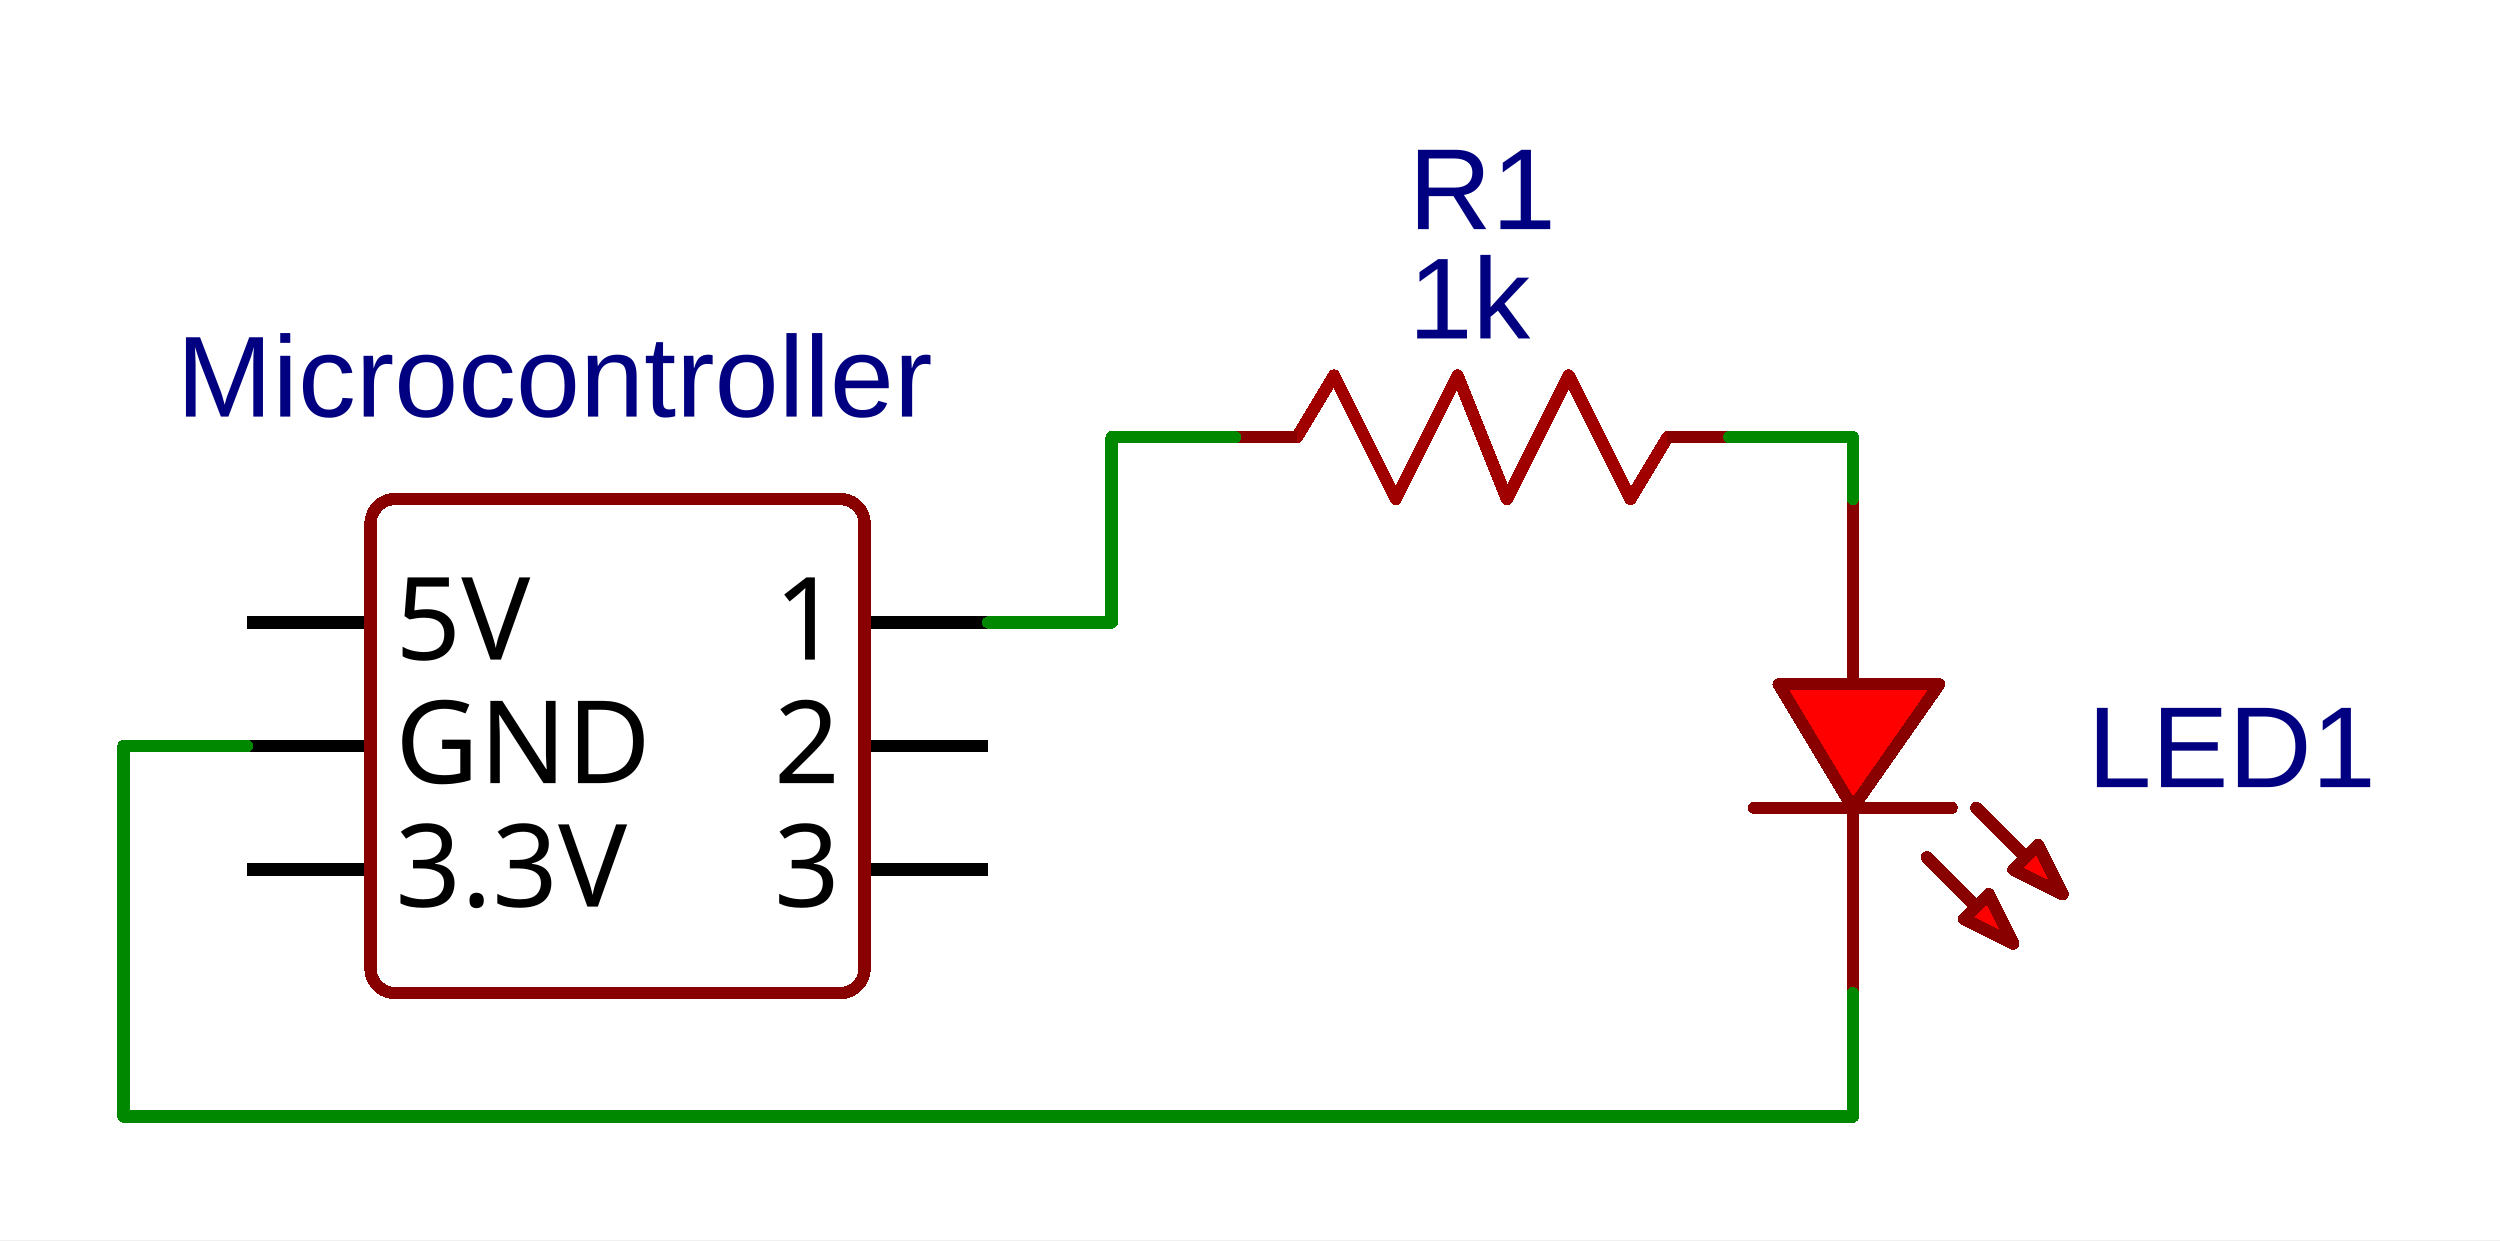
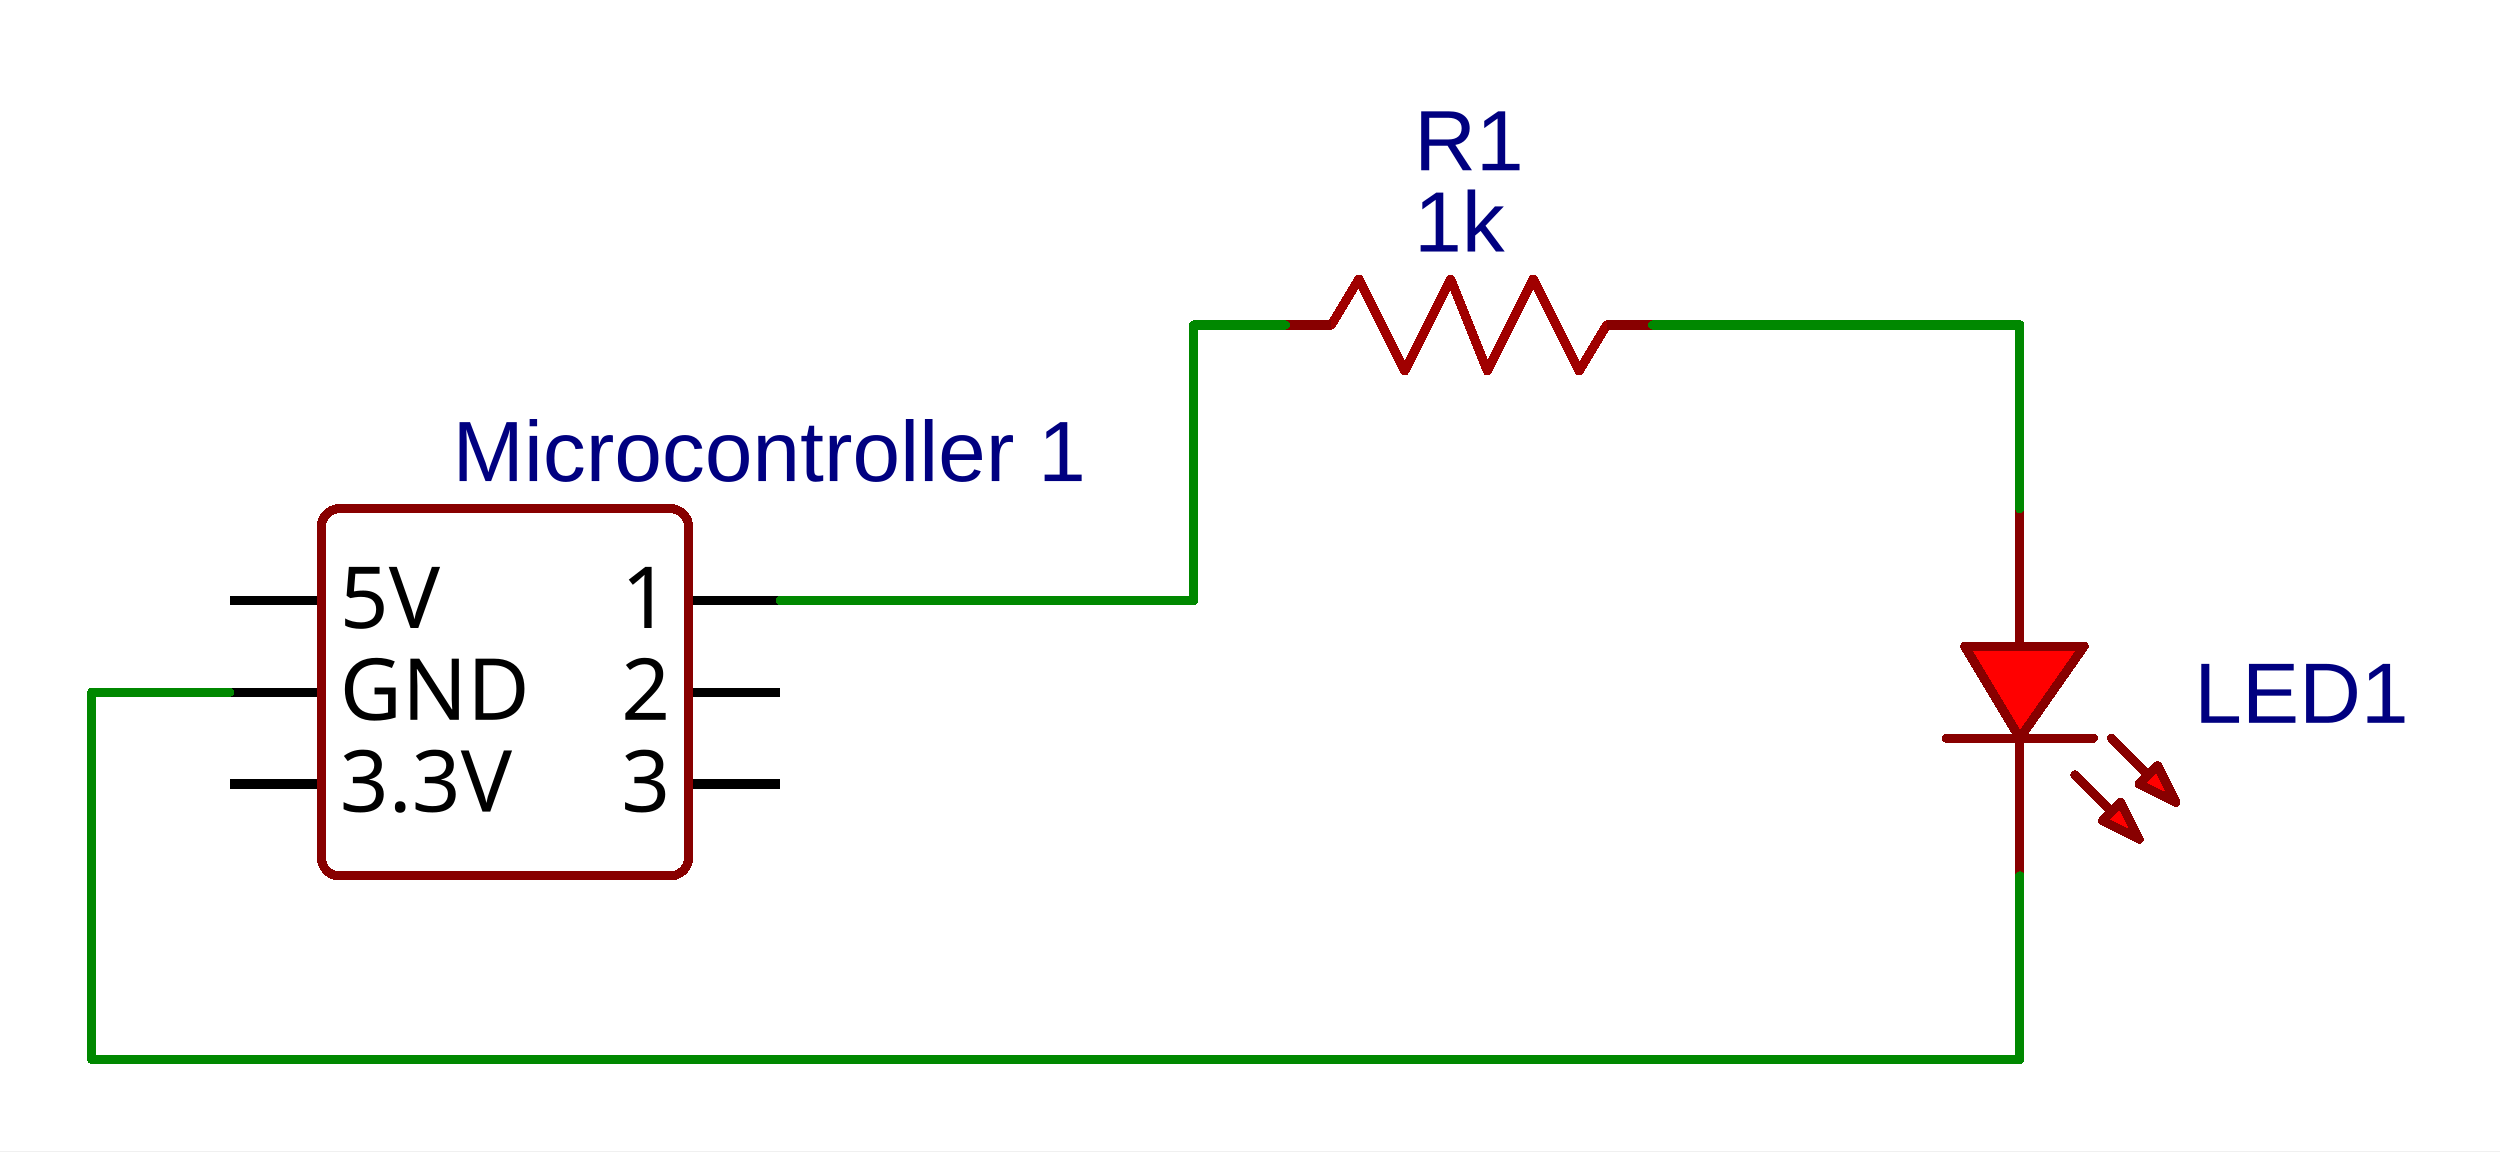
- <svg xmlns="http://www.w3.org/2000/svg" width="202.4" height="100.4" viewBox="-10 -120.4 202.4 100.4">
+ <svg xmlns="http://www.w3.org/2000/svg" width="272.3" height="125.4" viewBox="-15 -100.4 272.3 125.4">
  <style type="text/css">
path, polyline, polygon {stroke-linejoin:round;}
rect, circle, ellipse, polyline, line, polygon, path {shape-rendering:crispEdges;}
</style>
-   <rect x="-10" y="-120.4" width="202.4" height="100.4" fill="#FFFFFF" stroke="none" />
-   <g id="g1" c_spiceCmd="null" c_para="Prefix Start`1`" importFlag="0" c_portOfADImportHack="" c_transformList="">
-     <g c_origin="40,-60" c_para="package`IDC-TH_6P-P2.54_C11214`BOM_Supplier`LCSC`BOM_Manufacturer`BOOMELE`BOM_Manufacturer Part`2X3 2.54mm IDC Box`image`//image.lceda.cn/szlcsc/C11214.jpg`BOM_Supplier Part`C11214`spicePre`P`spiceSymbolName`HDR-IDC-2.54-2X3P`" c_partid="part_lib_ggea4db4c089c1a5dc4" id="ggea4db4c089c1a5dc4" locked="0" c_shapetype="group" c_etype="pinpart" puuid="847fe177175048f3817aae6b5949e649" uuid="25941d0a3007a8365e2032d4278dd8c0" convert_to_pcb="yes" datastrid="" pdatastrid="" utime="1585892801" add_into_bom="yes">
-       <g c_partid="part_annotation" id="gge230" c_shapetype="group">
-         <text c_note="note_name" x="4.29" y="-86.67" fill="#000080" font-family="Arial" font-size="7pt" font-weight="" font-style="" dominant-baseline="" text-anchor="start">Microcontroller</text>
+   <rect x="-15" y="-100.4" width="272.3" height="125.4" fill="#FFFFFF" stroke="none" />
+   <g id="g1" c_spiceCmd="null" c_para="Prefix Start`1" importFlag="" c_portOfADImportHack="" c_transformList="">
+     <g c_origin="40,-25" c_para="package`IDC-TH_6P-P2.54_C11214`BOM_Supplier`LCSC`BOM_Manufacturer`BOOMELE`BOM_Manufacturer Part`2X3 2.54mm IDC Box`image`//image.lceda.cn/szlcsc/C11214.jpg`BOM_Supplier Part`C11214`spicePre`P`spiceSymbolName`HDR-IDC-2.54-2X3P`" c_partid="part_lib_gge65fb43146dc01bc6" id="gge65fb43146dc01bc6" locked="0" c_shapetype="group" c_etype="pinpart" puuid="847fe177175048f3817aae6b5949e649" uuid="25941d0a3007a8365e2032d4278dd8c0" convert_to_pcb="yes" datastrid="" pdatastrid="" utime="1585892801" add_into_bom="yes">
+       <g c_partid="part_annotation" id="gge238" c_shapetype="group">
+         <text c_note="note_name" x="34.29" y="-48" fill="#000080" font-family="Arial" font-size="7pt" font-weight="" font-style="" dominant-baseline="" text-anchor="start">Microcontroller 1</text>
      </g>
-       <g c_partid="part_annotation" id="gge659" display="none" c_shapetype="group">
-         <text c_note="note_pre" x="34.29" y="-92.11" fill="#000080" font-family="Arial" font-size="7pt" font-weight="" font-style="" dominant-baseline="" text-anchor="start">P1</text>
+       <g c_partid="part_annotation" id="gge244" display="none" c_shapetype="group">
+         <text c_note="note_pre" x="34.29" y="-57.11" fill="#000080" font-family="Arial" font-size="7pt" font-weight="" font-style="" dominant-baseline="" text-anchor="start">P3</text>
      </g>
-       <g c_partid="part_pin" c_etype="pinpart" c_show="show" c_elec="0" c_spicepin="1" c_origin="10,-70" id="gge242" locked="0" c_rotation="180">
-         <text x="22" y="-67" font-family="Verdana" font-size="7pt" fill="#000000" text-anchor="start" c_pinname="5V">5V</text>
-         <text x="20" y="-71" font-family="Verdana" font-size="7pt" fill="#000000" text-anchor="end" c_pinnumber="1" display="none">1</text>
-         <circle c_pindot="true" class="pindot" cx="10" cy="-70" r="2" fill="none" stroke="none" />
-         <path d="M 10 -70 h 10" fill="none" stroke="#000000" stroke-width="1" />
-         <circle cx="17" cy="-70" r="3" stroke="#000000" fill="none" stroke-width="1" display="none" />
-         <path d="M 20 -67 L 23 -70 L 20 -73" fill="none" stroke="#000000" stroke-width="1" display="none" />
+       <g c_partid="part_pin" c_etype="pinpart" c_show="show" c_elec="0" c_spicepin="1" c_origin="10,-35" id="gge250" locked="0" c_rotation="180">
+         <text x="22" y="-32" font-family="Verdana" font-size="7pt" fill="#000000" text-anchor="start" c_pinname="5V">5V</text>
+         <text x="20" y="-36" font-family="Verdana" font-size="7pt" fill="#000000" text-anchor="end" c_pinnumber="1" display="none">1</text>
+         <circle c_pindot="true" class="pindot" cx="10" cy="-35" r="2" fill="none" stroke="none" />
+         <path d="M 10 -35 h 10" fill="none" stroke="#000000" stroke-width="1" />
+         <circle cx="17" cy="-35" r="3" stroke="#000000" fill="none" stroke-width="1" display="none" />
+         <path d="M 20 -32 L 23 -35 L 20 -38" fill="none" stroke="#000000" stroke-width="1" display="none" />
      </g>
-       <g c_partid="part_pin" c_etype="pinpart" c_show="show" c_elec="0" c_spicepin="2" c_origin="70,-70" id="gge263" locked="0" c_rotation="0">
-         <text x="58" y="-67" font-family="Verdana" font-size="7pt" fill="#000000" text-anchor="end" c_pinname="1">1</text>
-         <text x="60" y="-71" font-family="Verdana" font-size="7pt" fill="#000000" text-anchor="start" c_pinnumber="2" display="none">2</text>
-         <circle c_pindot="true" class="pindot" cx="70" cy="-70" r="2" fill="none" stroke="none" />
-         <path d="M 70 -70 h -10" fill="none" stroke="#000000" stroke-width="1" />
-         <circle cx="63" cy="-70" r="3" stroke="#000000" fill="none" stroke-width="1" display="none" />
-         <path d="M 60 -73 L 57 -70 L 60 -67" fill="none" stroke="#000000" stroke-width="1" display="none" />
+       <g c_partid="part_pin" c_etype="pinpart" c_show="show" c_elec="0" c_spicepin="2" c_origin="70,-35" id="gge271" locked="0" c_rotation="0">
+         <text x="58" y="-32" font-family="Verdana" font-size="7pt" fill="#000000" text-anchor="end" c_pinname="1">1</text>
+         <text x="60" y="-36" font-family="Verdana" font-size="7pt" fill="#000000" text-anchor="start" c_pinnumber="2" display="none">2</text>
+         <circle c_pindot="true" class="pindot" cx="70" cy="-35" r="2" fill="none" stroke="none" />
+         <path d="M 70 -35 h -10" fill="none" stroke="#000000" stroke-width="1" />
+         <circle cx="63" cy="-35" r="3" stroke="#000000" fill="none" stroke-width="1" display="none" />
+         <path d="M 60 -38 L 57 -35 L 60 -32" fill="none" stroke="#000000" stroke-width="1" display="none" />
      </g>
-       <g c_partid="part_pin" c_etype="pinpart" c_show="show" c_elec="0" c_spicepin="3" c_origin="10,-60" id="gge284" locked="0" c_rotation="180">
-         <text x="22" y="-57" font-family="Verdana" font-size="7pt" fill="#000000" text-anchor="start" c_pinname="GND">GND</text>
-         <text x="20" y="-61" font-family="Verdana" font-size="7pt" fill="#000000" text-anchor="end" c_pinnumber="3" display="none">3</text>
-         <circle c_pindot="true" class="pindot" cx="10" cy="-60" r="2" fill="none" stroke="none" />
-         <path d="M 10 -60 h 10" fill="none" stroke="#000000" stroke-width="1" />
-         <circle cx="17" cy="-60" r="3" stroke="#000000" fill="none" stroke-width="1" display="none" />
-         <path d="M 20 -57 L 23 -60 L 20 -63" fill="none" stroke="#000000" stroke-width="1" display="none" />
+       <g c_partid="part_pin" c_etype="pinpart" c_show="show" c_elec="0" c_spicepin="3" c_origin="10,-25" id="gge292" locked="0" c_rotation="180">
+         <text x="22" y="-22" font-family="Verdana" font-size="7pt" fill="#000000" text-anchor="start" c_pinname="GND">GND</text>
+         <text x="20" y="-26" font-family="Verdana" font-size="7pt" fill="#000000" text-anchor="end" c_pinnumber="3" display="none">3</text>
+         <circle c_pindot="true" class="pindot" cx="10" cy="-25" r="2" fill="none" stroke="none" />
+         <path d="M 10 -25 h 10" fill="none" stroke="#000000" stroke-width="1" />
+         <circle cx="17" cy="-25" r="3" stroke="#000000" fill="none" stroke-width="1" display="none" />
+         <path d="M 20 -22 L 23 -25 L 20 -28" fill="none" stroke="#000000" stroke-width="1" display="none" />
      </g>
-       <g c_partid="part_pin" c_etype="pinpart" c_show="show" c_elec="0" c_spicepin="4" c_origin="70,-60" id="gge305" locked="0" c_rotation="0">
-         <text x="58" y="-57" font-family="Verdana" font-size="7pt" fill="#000000" text-anchor="end" c_pinname="2">2</text>
-         <text x="60" y="-61" font-family="Verdana" font-size="7pt" fill="#000000" text-anchor="start" c_pinnumber="4" display="none">4</text>
-         <circle c_pindot="true" class="pindot" cx="70" cy="-60" r="2" fill="none" stroke="none" />
-         <path d="M 70 -60 h -10" fill="none" stroke="#000000" stroke-width="1" />
-         <circle cx="63" cy="-60" r="3" stroke="#000000" fill="none" stroke-width="1" display="none" />
-         <path d="M 60 -63 L 57 -60 L 60 -57" fill="none" stroke="#000000" stroke-width="1" display="none" />
+       <g c_partid="part_pin" c_etype="pinpart" c_show="show" c_elec="0" c_spicepin="4" c_origin="70,-25" id="gge313" locked="0" c_rotation="0">
+         <text x="58" y="-22" font-family="Verdana" font-size="7pt" fill="#000000" text-anchor="end" c_pinname="2">2</text>
+         <text x="60" y="-26" font-family="Verdana" font-size="7pt" fill="#000000" text-anchor="start" c_pinnumber="4" display="none">4</text>
+         <circle c_pindot="true" class="pindot" cx="70" cy="-25" r="2" fill="none" stroke="none" />
+         <path d="M 70 -25 h -10" fill="none" stroke="#000000" stroke-width="1" />
+         <circle cx="63" cy="-25" r="3" stroke="#000000" fill="none" stroke-width="1" display="none" />
+         <path d="M 60 -28 L 57 -25 L 60 -22" fill="none" stroke="#000000" stroke-width="1" display="none" />
      </g>
-       <g c_partid="part_pin" c_etype="pinpart" c_show="show" c_elec="0" c_spicepin="5" c_origin="10,-50" id="gge326" locked="0" c_rotation="180">
-         <text x="22" y="-47" font-family="Verdana" font-size="7pt" fill="#000000" text-anchor="start" c_pinname="3.3V">3.3V</text>
-         <text x="20" y="-51" font-family="Verdana" font-size="7pt" fill="#000000" text-anchor="end" c_pinnumber="5" display="none">5</text>
-         <circle c_pindot="true" class="pindot" cx="10" cy="-50" r="2" fill="none" stroke="none" />
-         <path d="M 10 -50 h 10" fill="none" stroke="#000000" stroke-width="1" />
-         <circle cx="17" cy="-50" r="3" stroke="#000000" fill="none" stroke-width="1" display="none" />
-         <path d="M 20 -47 L 23 -50 L 20 -53" fill="none" stroke="#000000" stroke-width="1" display="none" />
+       <g c_partid="part_pin" c_etype="pinpart" c_show="show" c_elec="0" c_spicepin="5" c_origin="10,-15" id="gge334" locked="0" c_rotation="180">
+         <text x="22" y="-12" font-family="Verdana" font-size="7pt" fill="#000000" text-anchor="start" c_pinname="3.3V">3.3V</text>
+         <text x="20" y="-16" font-family="Verdana" font-size="7pt" fill="#000000" text-anchor="end" c_pinnumber="5" display="none">5</text>
+         <circle c_pindot="true" class="pindot" cx="10" cy="-15" r="2" fill="none" stroke="none" />
+         <path d="M 10 -15 h 10" fill="none" stroke="#000000" stroke-width="1" />
+         <circle cx="17" cy="-15" r="3" stroke="#000000" fill="none" stroke-width="1" display="none" />
+         <path d="M 20 -12 L 23 -15 L 20 -18" fill="none" stroke="#000000" stroke-width="1" display="none" />
      </g>
-       <g c_partid="part_pin" c_etype="pinpart" c_show="show" c_elec="0" c_spicepin="6" c_origin="70,-50" id="gge347" locked="0" c_rotation="0">
-         <text x="58" y="-47" font-family="Verdana" font-size="7pt" fill="#000000" text-anchor="end" c_pinname="3">3</text>
-         <text x="60" y="-51" font-family="Verdana" font-size="7pt" fill="#000000" text-anchor="start" c_pinnumber="6" display="none">6</text>
-         <circle c_pindot="true" class="pindot" cx="70" cy="-50" r="2" fill="none" stroke="none" />
-         <path d="M 70 -50 h -10" fill="none" stroke="#000000" stroke-width="1" />
-         <circle cx="63" cy="-50" r="3" stroke="#000000" fill="none" stroke-width="1" display="none" />
-         <path d="M 60 -53 L 57 -50 L 60 -47" fill="none" stroke="#000000" stroke-width="1" display="none" />
+       <g c_partid="part_pin" c_etype="pinpart" c_show="show" c_elec="0" c_spicepin="6" c_origin="70,-15" id="gge355" locked="0" c_rotation="0">
+         <text x="58" y="-12" font-family="Verdana" font-size="7pt" fill="#000000" text-anchor="end" c_pinname="3">3</text>
+         <text x="60" y="-16" font-family="Verdana" font-size="7pt" fill="#000000" text-anchor="start" c_pinnumber="6" display="none">6</text>
+         <circle c_pindot="true" class="pindot" cx="70" cy="-15" r="2" fill="none" stroke="none" />
+         <path d="M 70 -15 h -10" fill="none" stroke="#000000" stroke-width="1" />
+         <circle cx="63" cy="-15" r="3" stroke="#000000" fill="none" stroke-width="1" display="none" />
+         <path d="M 60 -18 L 57 -15 L 60 -12" fill="none" stroke="#000000" stroke-width="1" display="none" />
      </g>
-       <rect id="gge368" locked="0" c_etype="" x="20" y="-80" rx="2" ry="2" width="40" height="40" stroke="#880000" stroke-width="1" fill="none" />
+       <rect id="gge376" locked="0" c_etype="" x="20" y="-45" rx="2" ry="2" width="40" height="40" stroke="#880000" stroke-width="1" fill="none" />
    </g>
-     <g c_origin="140,-60" c_para="package`LED0603_RED`BOM_Manufacturer`EVERLIGHT(台湾亿光)`BOM_Manufacturer Part`19-217/R6C-AL1M2VY/3T`BOM_Supplier Part`C72044`BOM_Supplier`LCSC`link``Contributor`LCEDA_01`spicePre`L`spiceSymbolName`LED-0603_R`" c_partid="part_lib_gge4dea4fc42ccf829e" id="gge4dea4fc42ccf829e" locked="0" c_shapetype="group" c_etype="pinpart" puuid="1efb3a885b5b4aecb6d41221a8f4d86b" uuid="5cbe824183374fac8e4c1ae848199ce3" convert_to_pcb="yes" datastrid="" pdatastrid="" utime="1586866965" add_into_bom="yes" c_rotation="270">
-       <g c_partid="part_annotation" id="gge1047" display="none" c_shapetype="group">
-         <text c_note="note_name" x="159" y="-47.81" fill="#000080" font-family="Arial" font-size="7pt" font-weight="" font-style="" dominant-baseline="" text-anchor="start">LED-0603_R</text>
+     <g c_origin="205,-25" c_para="package`LED0603_RED`BOM_Manufacturer`EVERLIGHT(台湾亿光)`BOM_Manufacturer Part`19-217/R6C-AL1M2VY/3T`BOM_Supplier Part`C72044`BOM_Supplier`LCSC`link``Contributor`LCEDA_01`spicePre`L`spiceSymbolName`LED-0603_R`" c_partid="part_lib_gge21cf18a723761b23" id="gge21cf18a723761b23" locked="0" c_shapetype="group" c_etype="pinpart" puuid="1efb3a885b5b4aecb6d41221a8f4d86b" uuid="5cbe824183374fac8e4c1ae848199ce3" convert_to_pcb="yes" datastrid="" pdatastrid="" utime="1586866965" add_into_bom="yes" c_rotation="270">
+       <g c_partid="part_annotation" id="gge793" display="none" c_shapetype="group">
+         <text c_note="note_name" x="224" y="-12.81" fill="#000080" font-family="Arial" font-size="7pt" font-weight="" font-style="" dominant-baseline="" text-anchor="start">LED-0603_R</text>
      </g>
-       <g c_partid="part_annotation" id="gge903" c_shapetype="group">
-         <text c_note="note_pre" x="159" y="-56.67" fill="#000080" font-family="Arial" font-size="7pt" font-weight="" font-style="" dominant-baseline="" text-anchor="start">LED1</text>
+       <g c_partid="part_annotation" id="gge649" c_shapetype="group">
+         <text c_note="note_pre" x="224" y="-21.67" fill="#000080" font-family="Arial" font-size="7pt" font-weight="" font-style="" dominant-baseline="" text-anchor="start">LED1</text>
      </g>
-       <path d="M 134 -65 L 140 -55 L 147 -65 Z " id="gge909" locked="0" c_etype="" stroke="#880000" stroke-width="1" fill="#FF0000" />
-       <polyline points="148 -55 132 -55" stroke="#880000" id="gge912" locked="0" stroke-width="1" fill="#FF0000" stroke-linecap="round" />
-       <polyline points="150 -55 154 -51" stroke="#880000" id="gge915" locked="0" stroke-width="1" fill="#880000" stroke-linecap="round" />
-       <polyline points="146 -51 150 -47" stroke="#880000" id="gge918" locked="0" stroke-width="1" fill="#880000" stroke-linecap="round" />
-       <path d="M 157 -48 L 155 -52 L 153 -50 Z " id="gge921" locked="0" c_etype="" stroke="#880000" stroke-width="1" fill="#FF0000" />
-       <path d="M 153 -44 L 151 -48 L 149 -46 Z " id="gge924" locked="0" c_etype="" stroke="#880000" stroke-width="1" fill="#FF0000" />
-       <g c_partid="part_pin" c_etype="pinpart" c_show="show" c_elec="0" c_spicepin="1" c_origin="140,-80" id="gge927" locked="0" c_rotation="90">
-         <text x="143" y="-63" font-family="Verdana" font-size="7pt" fill="#0000FF" text-anchor="end" c_pinname="1" display="none" transform="rotate(270,143,-63)">1</text>
-         <text x="139" y="-67" font-family="Verdana" font-size="7pt" fill="#0000FF" text-anchor="start" c_pinnumber="1" display="none" transform="rotate(270,139,-67)">1</text>
-         <circle c_pindot="true" class="pindot" cx="140" cy="-80" r="2" fill="none" stroke="none" />
-         <path d="M 140 -80 v 15" fill="none" stroke="#880000" stroke-width="1" />
-         <circle cx="140" cy="-68" r="3" stroke="#880000" fill="none" stroke-width="1" display="none" />
-         <path d="M 137 -65 L 140 -62 L 143 -65" fill="none" stroke="#880000" stroke-width="1" display="none" />
+       <path d="M 199 -30 L 205 -20 L 212 -30 Z" id="gge655" locked="0" c_etype="" stroke="#880000" stroke-width="1" fill="#FF0000" />
+       <polyline points="213 -20 197 -20" stroke="#880000" id="gge658" locked="0" stroke-width="1" fill="#FF0000" stroke-linecap="round" />
+       <polyline points="215 -20 219 -16" stroke="#880000" id="gge661" locked="0" stroke-width="1" fill="#880000" stroke-linecap="round" />
+       <polyline points="211 -16 215 -12" stroke="#880000" id="gge664" locked="0" stroke-width="1" fill="#880000" stroke-linecap="round" />
+       <path d="M 222 -13 L 220 -17 L 218 -15 Z" id="gge667" locked="0" c_etype="" stroke="#880000" stroke-width="1" fill="#FF0000" />
+       <path d="M 218 -9 L 216 -13 L 214 -11 Z" id="gge670" locked="0" c_etype="" stroke="#880000" stroke-width="1" fill="#FF0000" />
+       <g c_partid="part_pin" c_etype="pinpart" c_show="show" c_elec="0" c_spicepin="1" c_origin="205,-45" id="gge673" locked="0" c_rotation="90">
+         <text x="208" y="-28" font-family="Verdana" font-size="7pt" fill="#0000FF" text-anchor="end" c_pinname="1" display="none" transform="rotate(270,208,-28)">1</text>
+         <text x="204" y="-32" font-family="Verdana" font-size="7pt" fill="#0000FF" text-anchor="start" c_pinnumber="1" display="none" transform="rotate(270,204,-32)">1</text>
+         <circle c_pindot="true" class="pindot" cx="205" cy="-45" r="2" fill="none" stroke="none" />
+         <path d="M 205 -45 v 15" fill="none" stroke="#880000" stroke-width="1" />
+         <circle cx="205" cy="-33" r="3" stroke="#880000" fill="none" stroke-width="1" display="none" />
+         <path d="M 202 -30 L 205 -27 L 208 -30" fill="none" stroke="#880000" stroke-width="1" display="none" />
      </g>
-       <g c_partid="part_pin" c_etype="pinpart" c_show="show" c_elec="0" c_spicepin="2" c_origin="140,-40" id="gge948" locked="0" c_rotation="270">
-         <text x="143" y="-57" font-family="Verdana" font-size="7pt" fill="#0000FF" text-anchor="start" c_pinname="2" display="none" transform="rotate(270,143,-57)">2</text>
-         <text x="139" y="-53" font-family="Verdana" font-size="7pt" fill="#0000FF" text-anchor="end" c_pinnumber="2" display="none" transform="rotate(270,139,-53)">2</text>
-         <circle c_pindot="true" class="pindot" cx="140" cy="-40" r="2" fill="none" stroke="none" />
-         <path d="M 140 -40 v -15" fill="none" stroke="#880000" stroke-width="1" />
-         <circle cx="140" cy="-52" r="3" stroke="#880000" fill="none" stroke-width="1" display="none" />
-         <path d="M 143 -55 L 140 -58 L 137 -55" fill="none" stroke="#880000" stroke-width="1" display="none" />
+       <g c_partid="part_pin" c_etype="pinpart" c_show="show" c_elec="0" c_spicepin="2" c_origin="205,-5" id="gge694" locked="0" c_rotation="270">
+         <text x="208" y="-22" font-family="Verdana" font-size="7pt" fill="#0000FF" text-anchor="start" c_pinname="2" display="none" transform="rotate(270,208,-22)">2</text>
+         <text x="204" y="-18" font-family="Verdana" font-size="7pt" fill="#0000FF" text-anchor="end" c_pinnumber="2" display="none" transform="rotate(270,204,-18)">2</text>
+         <circle c_pindot="true" class="pindot" cx="205" cy="-5" r="2" fill="none" stroke="none" />
+         <path d="M 205 -5 v -15" fill="none" stroke="#880000" stroke-width="1" />
+         <circle cx="205" cy="-17" r="3" stroke="#880000" fill="none" stroke-width="1" display="none" />
+         <path d="M 208 -20 L 205 -23 L 202 -20" fill="none" stroke="#880000" stroke-width="1" display="none" />
      </g>
    </g>
-     <polyline c_etype="wire" c_shapetype="line" points="140 -40 140 -30 0 -30 0 -60 10 -60" stroke="#008800" id="gge1053" locked="0" stroke-width="1" fill="none" stroke-linecap="round" />
-     <g c_origin="110,-85" c_para="package`R0603`nameAlias`Value(Ω)`BOM_Supplier Part``BOM_Supplier``Contributor`LCEDA_Lib`spicePre`R`spiceSymbolName`R_0603_US`BOM_Manufacturer Part``" c_partid="part_lib_gge85d2b89206bf1c99" id="gge85d2b89206bf1c99" locked="0" c_shapetype="group" c_etype="pinpart" puuid="398691f1f785460098bbe5ee6590333c" uuid="b0248eb51e084227889f2cb84eab79c4" convert_to_pcb="yes" datastrid="" pdatastrid="" utime="1586861892" add_into_bom="yes">
-       <g c_partid="part_annotation" id="gge1056" c_shapetype="group">
-         <text c_note="note_name" x="104.03" y="-93" fill="#000080" font-family="Arial" font-size="7pt" font-weight="" font-style="" dominant-baseline="" text-anchor="start">1k</text>
+     <g c_origin="145,-65" c_para="package`R0603`nameAlias`Value(Ω)`BOM_Supplier Part``BOM_Supplier``Contributor`LCEDA_Lib`spicePre`R`spiceSymbolName`R_0603_US`BOM_Manufacturer Part``" c_partid="part_lib_ggea5855374c11450a2" id="ggea5855374c11450a2" locked="0" c_shapetype="group" c_etype="pinpart" puuid="398691f1f785460098bbe5ee6590333c" uuid="b0248eb51e084227889f2cb84eab79c4" convert_to_pcb="yes" datastrid="" pdatastrid="" utime="1586861892" add_into_bom="yes">
+       <g c_partid="part_annotation" id="gge796" c_shapetype="group">
+         <text c_note="note_name" x="139.03" y="-73" fill="#000080" font-family="Arial" font-size="7pt" font-weight="" font-style="" dominant-baseline="" text-anchor="start">1k</text>
      </g>
-       <g c_partid="part_annotation" id="gge1062" c_shapetype="group">
-         <text c_note="note_pre" x="104.03" y="-101.85" fill="#000080" font-family="Arial" font-size="7pt" font-weight="" font-style="" dominant-baseline="" text-anchor="start">R1</text>
+       <g c_partid="part_annotation" id="gge802" c_shapetype="group">
+         <text c_note="note_pre" x="139.03" y="-81.85" fill="#000080" font-family="Arial" font-size="7pt" font-weight="" font-style="" dominant-baseline="" text-anchor="start">R1</text>
      </g>
-       <polyline points="125 -85 122 -80" stroke="#A00000" id="gge1068" locked="0" stroke-width="1" fill="none" stroke-linecap="round" />
-       <polyline points="117 -90 112 -80" stroke="#A00000" id="gge1071" locked="0" stroke-width="1" fill="none" stroke-linecap="round" />
-       <polyline points="122 -80 117 -90" stroke="#A00000" id="gge1074" locked="0" stroke-width="1" fill="none" stroke-linecap="round" />
-       <g c_partid="part_pin" c_etype="pinpart" c_show="show" c_elec="0" c_spicepin="2" c_origin="130,-85" id="gge1077" locked="0" c_rotation="0">
-         <text x="121" y="-85" font-family="Verdana" font-size="7pt" fill="#800" text-anchor="end" c_pinname="2" display="none">2</text>
-         <text x="129" y="-89" font-family="Verdana" font-size="7pt" fill="#800" text-anchor="start" c_pinnumber="2" display="none">2</text>
-         <circle c_pindot="true" class="pindot" cx="130" cy="-85" r="2" fill="none" stroke="none" />
-         <path d="M 130 -85 h -5" fill="none" stroke="#800" stroke-width="1" />
-         <circle cx="128" cy="-85" r="3" stroke="#800" fill="none" stroke-width="1" display="none" />
-         <path d="M 125 -88 L 122 -85 L 125 -82" fill="none" stroke="#800" stroke-width="1" display="none" />
+       <polyline points="160 -65 157 -60" stroke="#A00000" id="gge808" locked="0" stroke-width="1" fill="none" stroke-linecap="round" />
+       <polyline points="152 -70 147 -60" stroke="#A00000" id="gge811" locked="0" stroke-width="1" fill="none" stroke-linecap="round" />
+       <polyline points="157 -60 152 -70" stroke="#A00000" id="gge814" locked="0" stroke-width="1" fill="none" stroke-linecap="round" />
+       <g c_partid="part_pin" c_etype="pinpart" c_show="show" c_elec="0" c_spicepin="2" c_origin="165,-65" id="gge817" locked="0" c_rotation="0">
+         <text x="156" y="-65" font-family="Verdana" font-size="7pt" fill="#800" text-anchor="end" c_pinname="2" display="none">2</text>
+         <text x="164" y="-69" font-family="Verdana" font-size="7pt" fill="#800" text-anchor="start" c_pinnumber="2" display="none">2</text>
+         <circle c_pindot="true" class="pindot" cx="165" cy="-65" r="2" fill="none" stroke="none" />
+         <path d="M 165 -65 h -5" fill="none" stroke="#800" stroke-width="1" />
+         <circle cx="163" cy="-65" r="3" stroke="#800" fill="none" stroke-width="1" display="none" />
+         <path d="M 160 -68 L 157 -65 L 160 -62" fill="none" stroke="#800" stroke-width="1" display="none" />
      </g>
-       <polyline points="103 -80 98 -90" stroke="#A00000" id="gge1098" locked="0" stroke-width="1" fill="none" stroke-linecap="round" />
-       <polyline points="112 -80 108 -90" stroke="#A00000" id="gge1101" locked="0" stroke-width="1" fill="none" stroke-linecap="round" />
-       <polyline points="108 -90 103 -80" stroke="#A00000" id="gge1104" locked="0" stroke-width="1" fill="none" stroke-linecap="round" />
-       <polyline points="98 -90 95 -85" stroke="#A00000" id="gge1107" locked="0" stroke-width="1" fill="none" stroke-linecap="round" />
-       <g c_partid="part_pin" c_etype="pinpart" c_show="show" c_elec="0" c_spicepin="1" c_origin="90,-85" id="gge1110" locked="0" c_rotation="180">
-         <text x="99" y="-85" font-family="Verdana" font-size="7pt" fill="#800" text-anchor="start" c_pinname="1" display="none">1</text>
-         <text x="91" y="-89" font-family="Verdana" font-size="7pt" fill="#800" text-anchor="end" c_pinnumber="1" display="none">1</text>
-         <circle c_pindot="true" class="pindot" cx="90" cy="-85" r="2" fill="none" stroke="none" />
-         <path d="M 90 -85 h 5" fill="none" stroke="#800" stroke-width="1" />
-         <circle cx="92" cy="-85" r="3" stroke="#800" fill="none" stroke-width="1" display="none" />
-         <path d="M 95 -82 L 98 -85 L 95 -88" fill="none" stroke="#800" stroke-width="1" display="none" />
+       <polyline points="138 -60 133 -70" stroke="#A00000" id="gge838" locked="0" stroke-width="1" fill="none" stroke-linecap="round" />
+       <polyline points="147 -60 143 -70" stroke="#A00000" id="gge841" locked="0" stroke-width="1" fill="none" stroke-linecap="round" />
+       <polyline points="143 -70 138 -60" stroke="#A00000" id="gge844" locked="0" stroke-width="1" fill="none" stroke-linecap="round" />
+       <polyline points="133 -70 130 -65" stroke="#A00000" id="gge847" locked="0" stroke-width="1" fill="none" stroke-linecap="round" />
+       <g c_partid="part_pin" c_etype="pinpart" c_show="show" c_elec="0" c_spicepin="1" c_origin="125,-65" id="gge850" locked="0" c_rotation="180">
+         <text x="134" y="-65" font-family="Verdana" font-size="7pt" fill="#800" text-anchor="start" c_pinname="1" display="none">1</text>
+         <text x="126" y="-69" font-family="Verdana" font-size="7pt" fill="#800" text-anchor="end" c_pinnumber="1" display="none">1</text>
+         <circle c_pindot="true" class="pindot" cx="125" cy="-65" r="2" fill="none" stroke="none" />
+         <path d="M 125 -65 h 5" fill="none" stroke="#800" stroke-width="1" />
+         <circle cx="127" cy="-65" r="3" stroke="#800" fill="none" stroke-width="1" display="none" />
+         <path d="M 130 -62 L 133 -65 L 130 -68" fill="none" stroke="#800" stroke-width="1" display="none" />
      </g>
    </g>
-     <polyline c_etype="wire" c_shapetype="line" points="70 -70 80 -70 80 -85 90 -85" stroke="#008800" id="gge1212" locked="0" stroke-width="1" fill="none" stroke-linecap="round" />
-     <polyline c_etype="wire" c_shapetype="line" points="130 -85 140 -85 140 -80" stroke="#008800" id="gge1215" locked="0" stroke-width="1" fill="none" stroke-linecap="round" />
+     <polyline c_etype="wire" c_shapetype="line" points="70 -35 115 -35 115 -65 125 -65" stroke="#008800" id="gge952" locked="0" stroke-width="1" fill="none" stroke-linecap="round" />
+     <polyline c_etype="wire" c_shapetype="line" points="165 -65 205 -65 205 -45" stroke="#008800" id="gge955" locked="0" stroke-width="1" fill="none" stroke-linecap="round" />
+     <polyline c_etype="wire" c_shapetype="line" points="205 -5 205 15 -5 15 -5 -25 10 -25" stroke="#008800" id="gge958" locked="0" stroke-width="1" fill="none" stroke-linecap="round" />
  </g>
</svg>
